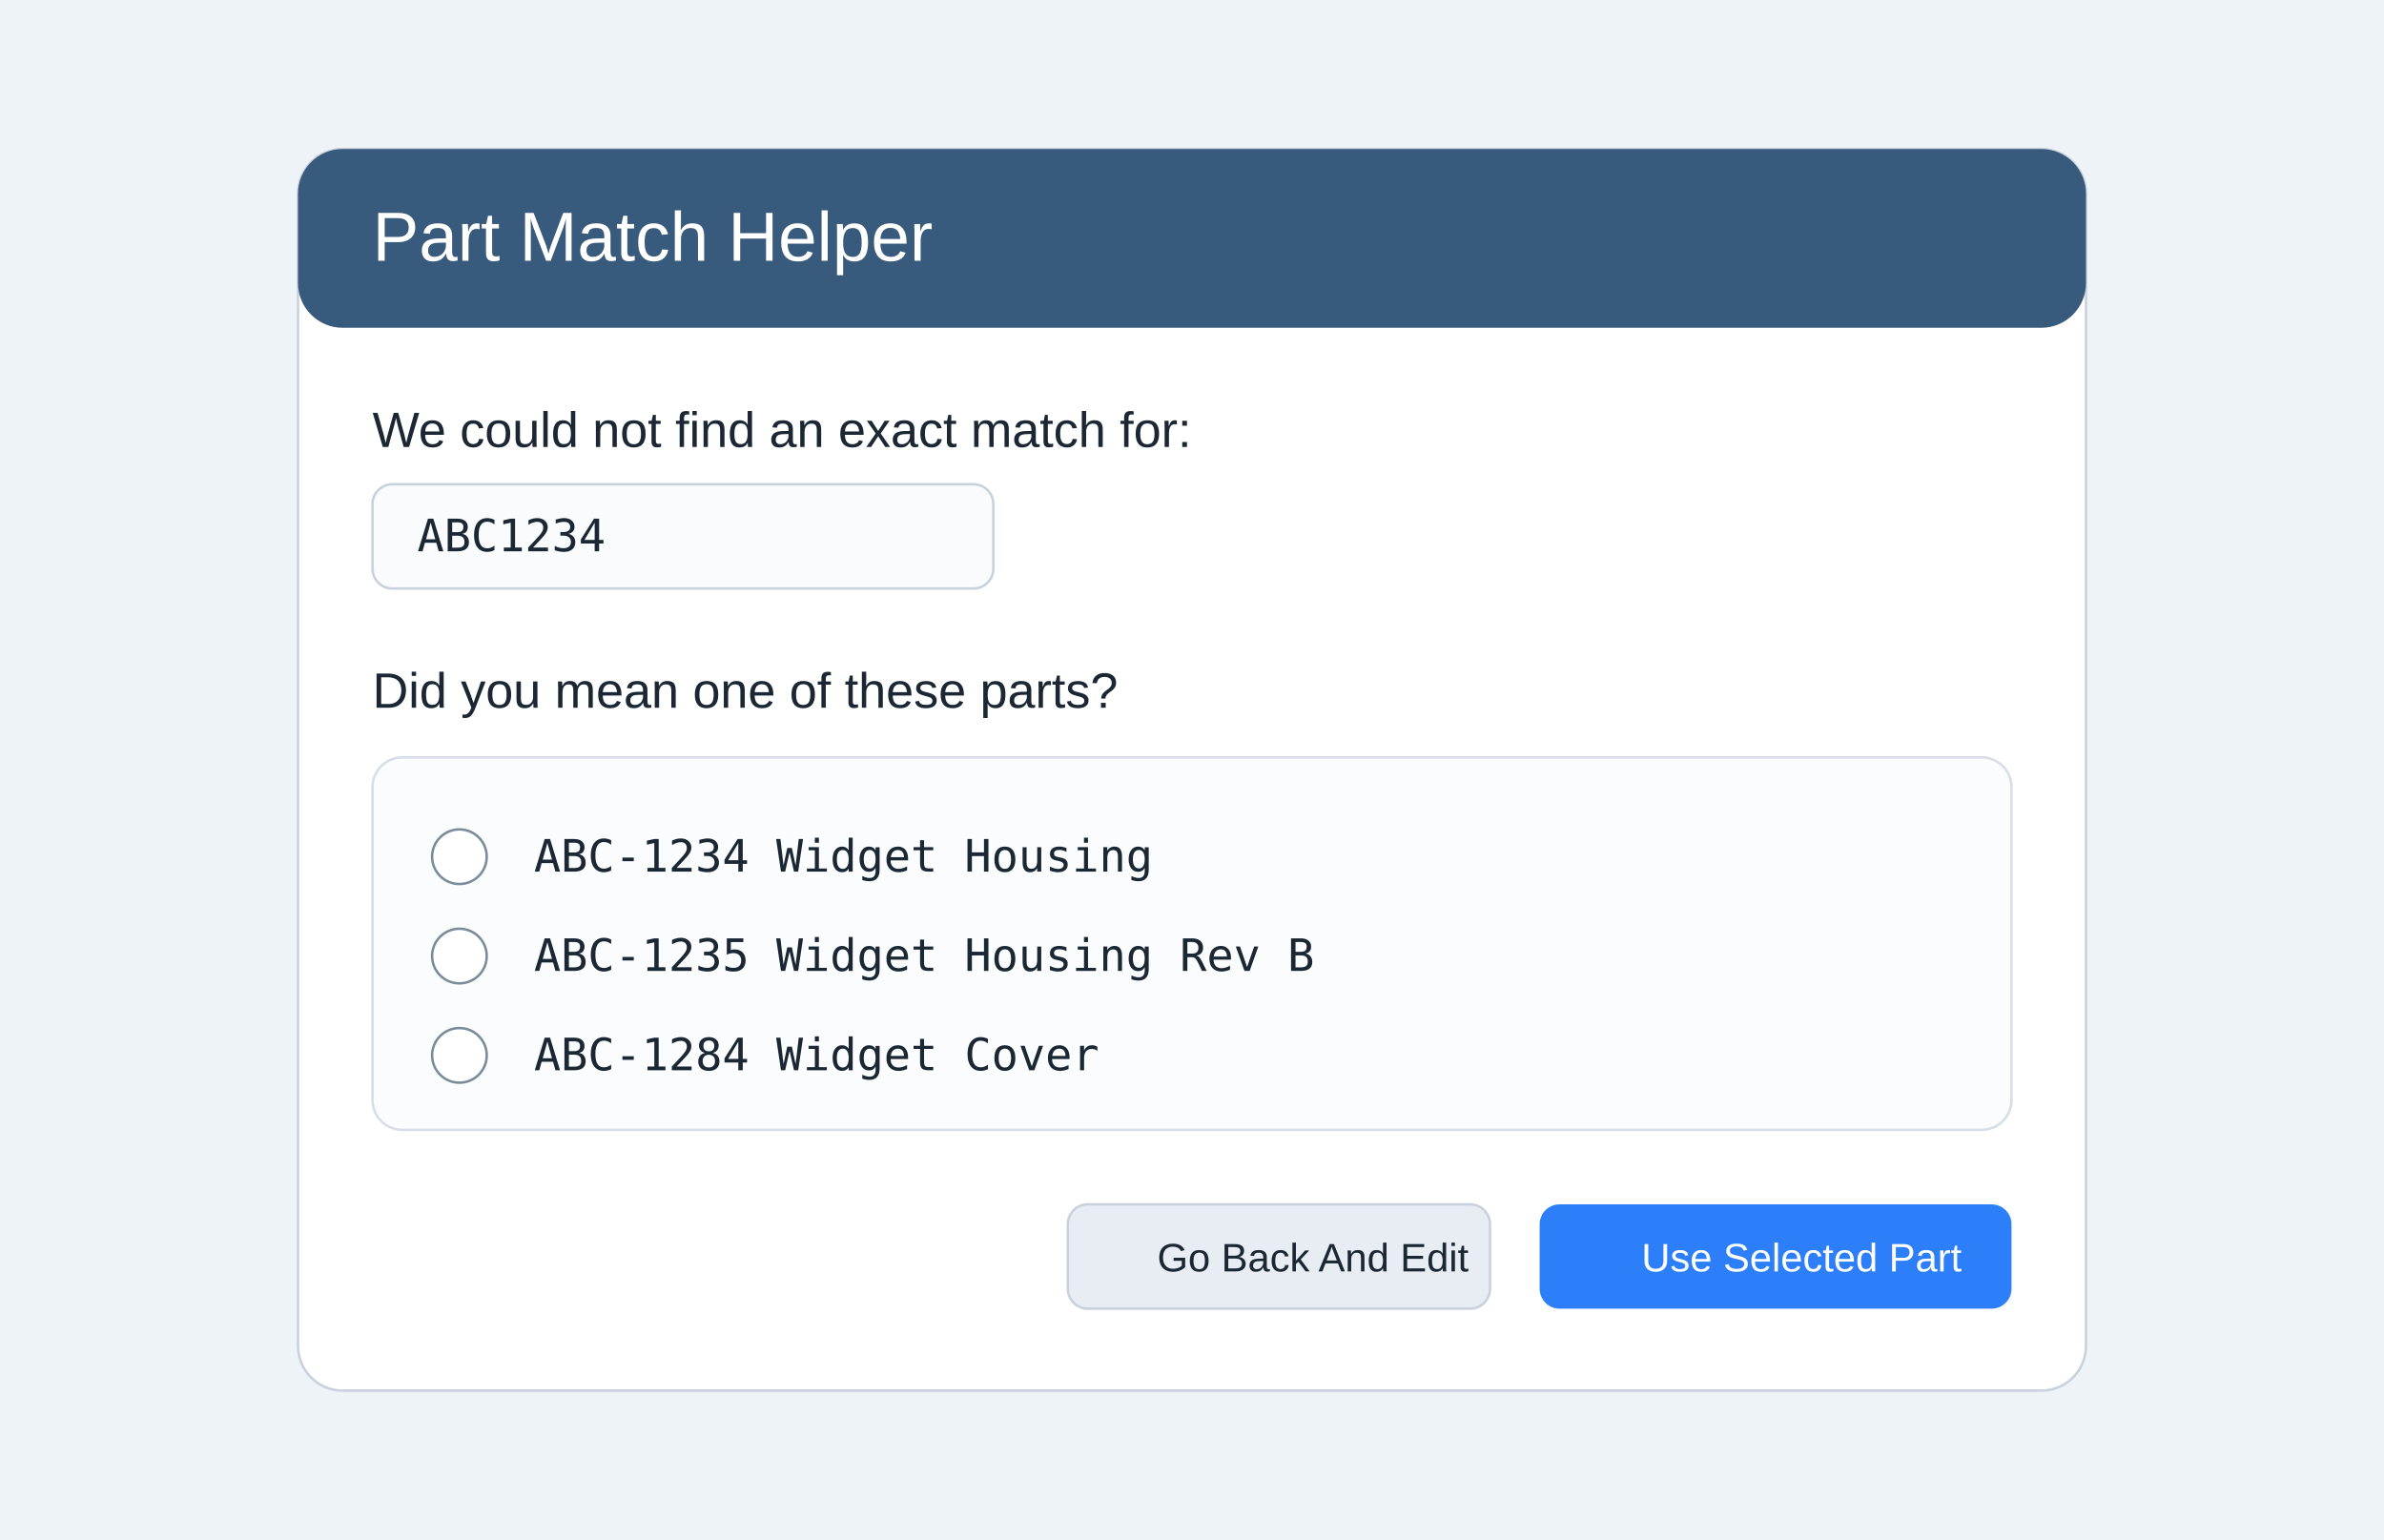
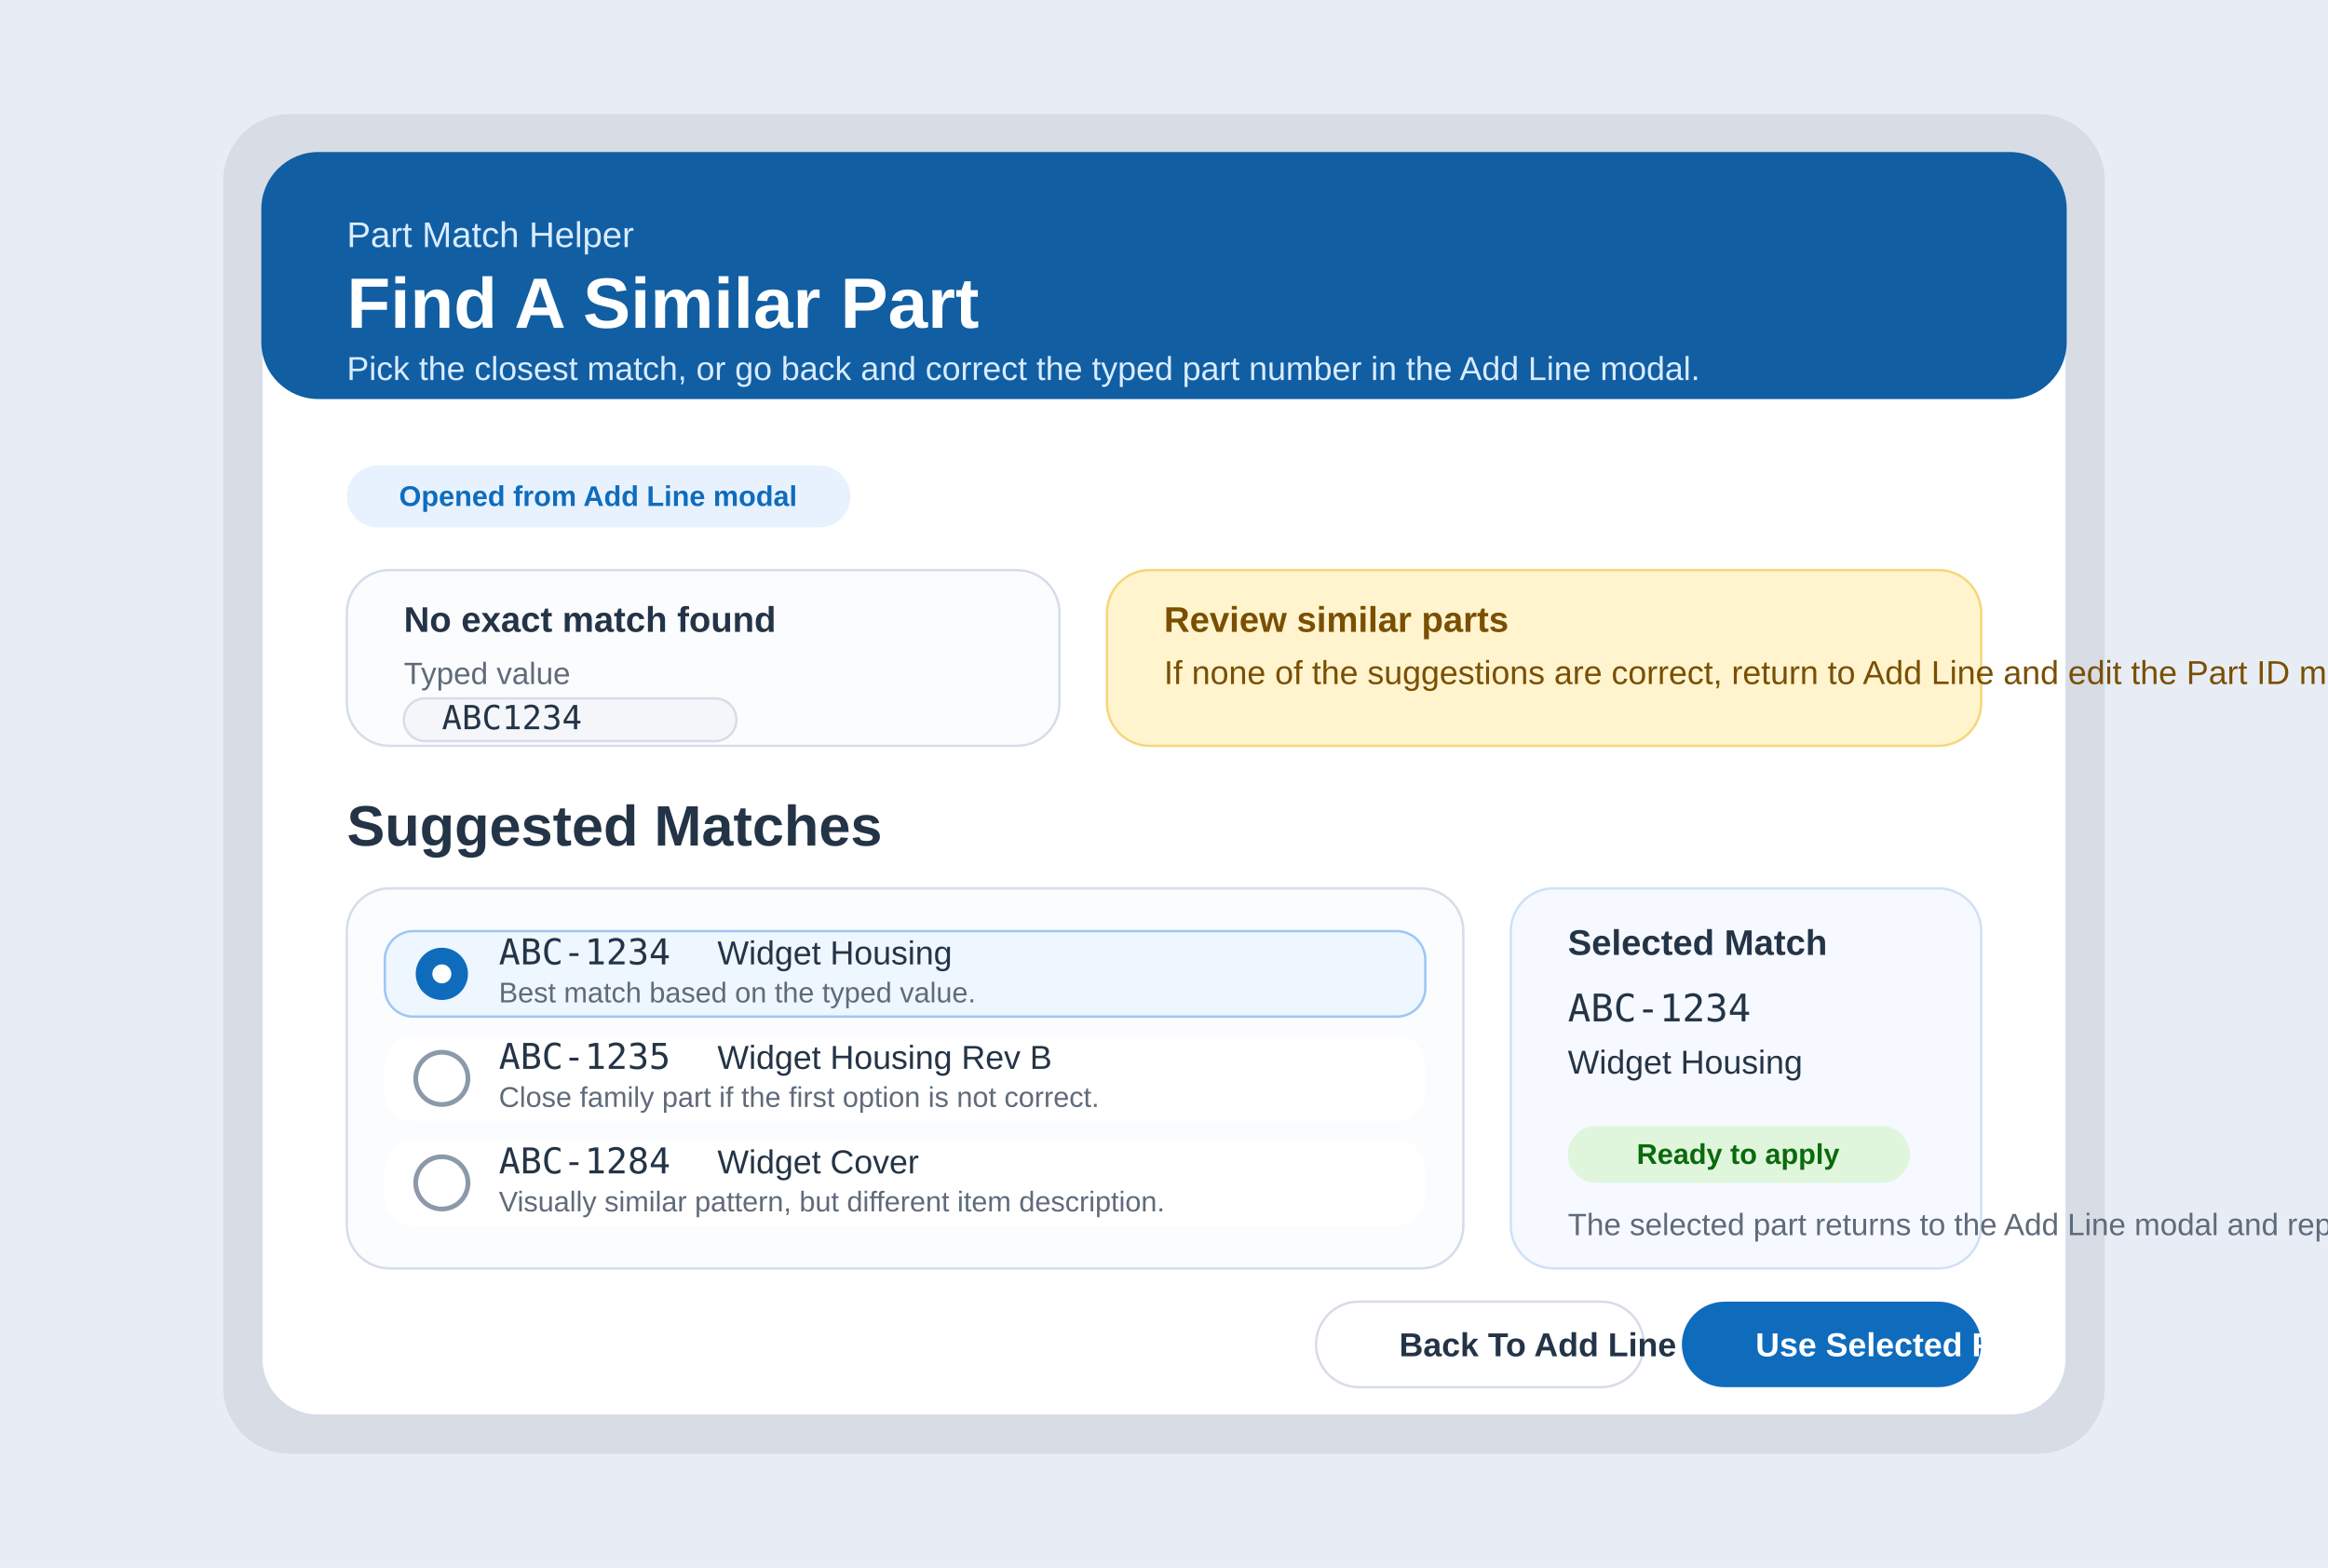
- <svg xmlns="http://www.w3.org/2000/svg" width="960" height="620" viewBox="0 0 960 620">
-   <rect width="960" height="620" fill="#eef3f8" />
-   <rect x="120" y="60" width="720" height="500" rx="18" fill="#ffffff" stroke="#c8d1dc" />
-   <rect x="120" y="60" width="720" height="72" rx="18" fill="#385a7c" />
-   <text x="150" y="105" font-family="Segoe UI, Arial, sans-serif" font-size="28" fill="#ffffff">Part Match Helper</text>
-   <text x="150" y="180" font-family="Segoe UI, Arial, sans-serif" font-size="20" fill="#1b2733">We could not find an exact match for:</text>
-   <rect x="150" y="195" width="250" height="42" rx="8" fill="#f9fbfd" stroke="#c8d1dc" />
-   <text x="168" y="222" font-family="Consolas, monospace" font-size="18" fill="#1b2733">ABC1234</text>
-   <text x="150" y="285" font-family="Segoe UI, Arial, sans-serif" font-size="20" fill="#1b2733">Did you mean one of these parts?</text>
-   <rect x="150" y="305" width="660" height="150" rx="12" fill="#fbfcfe" stroke="#d7dee7" />
-   <circle cx="185" cy="345" r="11" fill="#ffffff" stroke="#7a8b99" />
-   <text x="215" y="351" font-family="Consolas, monospace" font-size="18" fill="#1b2733">ABC-1234   Widget Housing</text>
-   <circle cx="185" cy="385" r="11" fill="#ffffff" stroke="#7a8b99" />
-   <text x="215" y="391" font-family="Consolas, monospace" font-size="18" fill="#1b2733">ABC-1235   Widget Housing Rev B</text>
-   <circle cx="185" cy="425" r="11" fill="#ffffff" stroke="#7a8b99" />
-   <text x="215" y="431" font-family="Consolas, monospace" font-size="18" fill="#1b2733">ABC-1284   Widget Cover</text>
-   <rect x="430" y="485" width="170" height="42" rx="8" fill="#e8edf3" stroke="#c8d1dc" />
-   <text x="466" y="512" font-family="Segoe UI, Arial, sans-serif" font-size="16" fill="#1b2733">Go Back And Edit</text>
-   <rect x="620" y="485" width="190" height="42" rx="8" fill="#2d7ff9" />
-   <text x="661" y="512" font-family="Segoe UI, Arial, sans-serif" font-size="16" fill="#ffffff">Use Selected Part</text>
+ <svg xmlns="http://www.w3.org/2000/svg" width="980" height="660" viewBox="0 0 980 660">
+   <rect width="980" height="660" fill="#e8edf5" />
+   <rect x="94" y="48" width="792" height="564" rx="28" fill="#0f1720" opacity="0.08" />
+   <rect x="110" y="64" width="760" height="532" rx="24" fill="#ffffff" stroke="#d6dde8" />
+   <rect x="110" y="64" width="760" height="104" rx="24" fill="#115ea3" />
+   <text x="146" y="104" font-family="Segoe UI Variable, Segoe UI, Arial, sans-serif" font-size="15" fill="#d9ecff">Part Match Helper</text>
+   <text x="146" y="138" font-family="Segoe UI Variable, Segoe UI, Arial, sans-serif" font-size="30" font-weight="600" fill="#ffffff">Find A Similar Part</text>
+   <text x="146" y="160" font-family="Segoe UI Variable, Segoe UI, Arial, sans-serif" font-size="14" fill="#d9ecff">Pick the closest match, or go back and correct the typed part number in the Add Line modal.</text>
+   <rect x="146" y="196" width="212" height="26" rx="13" fill="#e8f2ff" />
+   <text x="168" y="213" font-family="Segoe UI Variable, Segoe UI, Arial, sans-serif" font-size="12" font-weight="600" fill="#0f6cbd">Opened from Add Line modal</text>
+   <rect x="146" y="240" width="300" height="74" rx="18" fill="#fbfcfe" stroke="#d6dde8" />
+   <text x="170" y="266" font-family="Segoe UI Variable, Segoe UI, Arial, sans-serif" font-size="15" font-weight="600" fill="#243447">No exact match found</text>
+   <text x="170" y="288" font-family="Segoe UI Variable, Segoe UI, Arial, sans-serif" font-size="13" fill="#5f6b7a">Typed value</text>
+   <rect x="170" y="294" width="140" height="18" rx="9" fill="#f4f6fa" stroke="#d6dde8" />
+   <text x="186" y="307" font-family="Consolas, monospace" font-size="14" fill="#243447">ABC1234</text>
+   <rect x="466" y="240" width="368" height="74" rx="18" fill="#fff4ce" stroke="#f5d77a" />
+   <text x="490" y="266" font-family="Segoe UI Variable, Segoe UI, Arial, sans-serif" font-size="15" font-weight="600" fill="#7a4f01">Review similar parts</text>
+   <text x="490" y="288" font-family="Segoe UI Variable, Segoe UI, Arial, sans-serif" font-size="14" fill="#7a4f01">If none of the suggestions are correct, return to Add Line and edit the Part ID manually.</text>
+   <text x="146" y="356" font-family="Segoe UI Variable, Segoe UI, Arial, sans-serif" font-size="24" font-weight="600" fill="#243447">Suggested Matches</text>
+   <rect x="146" y="374" width="470" height="160" rx="18" fill="#fbfcfe" stroke="#d6dde8" />
+   <rect x="162" y="392" width="438" height="36" rx="12" fill="#eef6ff" stroke="#9cc7f5" />
+   <circle cx="186" cy="410" r="11" fill="#0f6cbd" />
+   <circle cx="186" cy="410" r="4" fill="#ffffff" />
+   <text x="210" y="406" font-family="Consolas, monospace" font-size="15" fill="#243447">ABC-1234</text>
+   <text x="302" y="406" font-family="Segoe UI Variable, Segoe UI, Arial, sans-serif" font-size="14" fill="#243447">Widget Housing</text>
+   <text x="210" y="422" font-family="Segoe UI Variable, Segoe UI, Arial, sans-serif" font-size="12" fill="#5f6b7a">Best match based on the typed value.</text>
+   <rect x="162" y="436" width="438" height="36" rx="12" fill="#ffffff" />
+   <circle cx="186" cy="454" r="11" fill="#ffffff" stroke="#8b99a8" stroke-width="2" />
+   <text x="210" y="450" font-family="Consolas, monospace" font-size="15" fill="#243447">ABC-1235</text>
+   <text x="302" y="450" font-family="Segoe UI Variable, Segoe UI, Arial, sans-serif" font-size="14" fill="#243447">Widget Housing Rev B</text>
+   <text x="210" y="466" font-family="Segoe UI Variable, Segoe UI, Arial, sans-serif" font-size="12" fill="#5f6b7a">Close family part if the first option is not correct.</text>
+   <rect x="162" y="480" width="438" height="36" rx="12" fill="#ffffff" />
+   <circle cx="186" cy="498" r="11" fill="#ffffff" stroke="#8b99a8" stroke-width="2" />
+   <text x="210" y="494" font-family="Consolas, monospace" font-size="15" fill="#243447">ABC-1284</text>
+   <text x="302" y="494" font-family="Segoe UI Variable, Segoe UI, Arial, sans-serif" font-size="14" fill="#243447">Widget Cover</text>
+   <text x="210" y="510" font-family="Segoe UI Variable, Segoe UI, Arial, sans-serif" font-size="12" fill="#5f6b7a">Visually similar pattern, but different item description.</text>
+   <rect x="636" y="374" width="198" height="160" rx="18" fill="#f6f9ff" stroke="#cfe1f7" />
+   <text x="660" y="402" font-family="Segoe UI Variable, Segoe UI, Arial, sans-serif" font-size="15" font-weight="600" fill="#243447">Selected Match</text>
+   <text x="660" y="430" font-family="Consolas, monospace" font-size="16" fill="#243447">ABC-1234</text>
+   <text x="660" y="452" font-family="Segoe UI Variable, Segoe UI, Arial, sans-serif" font-size="14" fill="#243447">Widget Housing</text>
+   <rect x="660" y="474" width="144" height="24" rx="12" fill="#dff6dd" />
+   <text x="689" y="490" font-family="Segoe UI Variable, Segoe UI, Arial, sans-serif" font-size="12" font-weight="600" fill="#0b6a0b">Ready to apply</text>
+   <text x="660" y="520" font-family="Segoe UI Variable, Segoe UI, Arial, sans-serif" font-size="13" fill="#5f6b7a">The selected part returns to the Add Line modal and replaces the typed value.</text>
+   <rect x="554" y="548" width="138" height="36" rx="18" fill="#ffffff" stroke="#d6dde8" />
+   <text x="589" y="571" font-family="Segoe UI Variable, Segoe UI, Arial, sans-serif" font-size="14" font-weight="600" fill="#243447">Back To Add Line</text>
+   <rect x="708" y="548" width="126" height="36" rx="18" fill="#0f6cbd" />
+   <text x="739" y="571" font-family="Segoe UI Variable, Segoe UI, Arial, sans-serif" font-size="14" font-weight="600" fill="#ffffff">Use Selected Part</text>
</svg>
